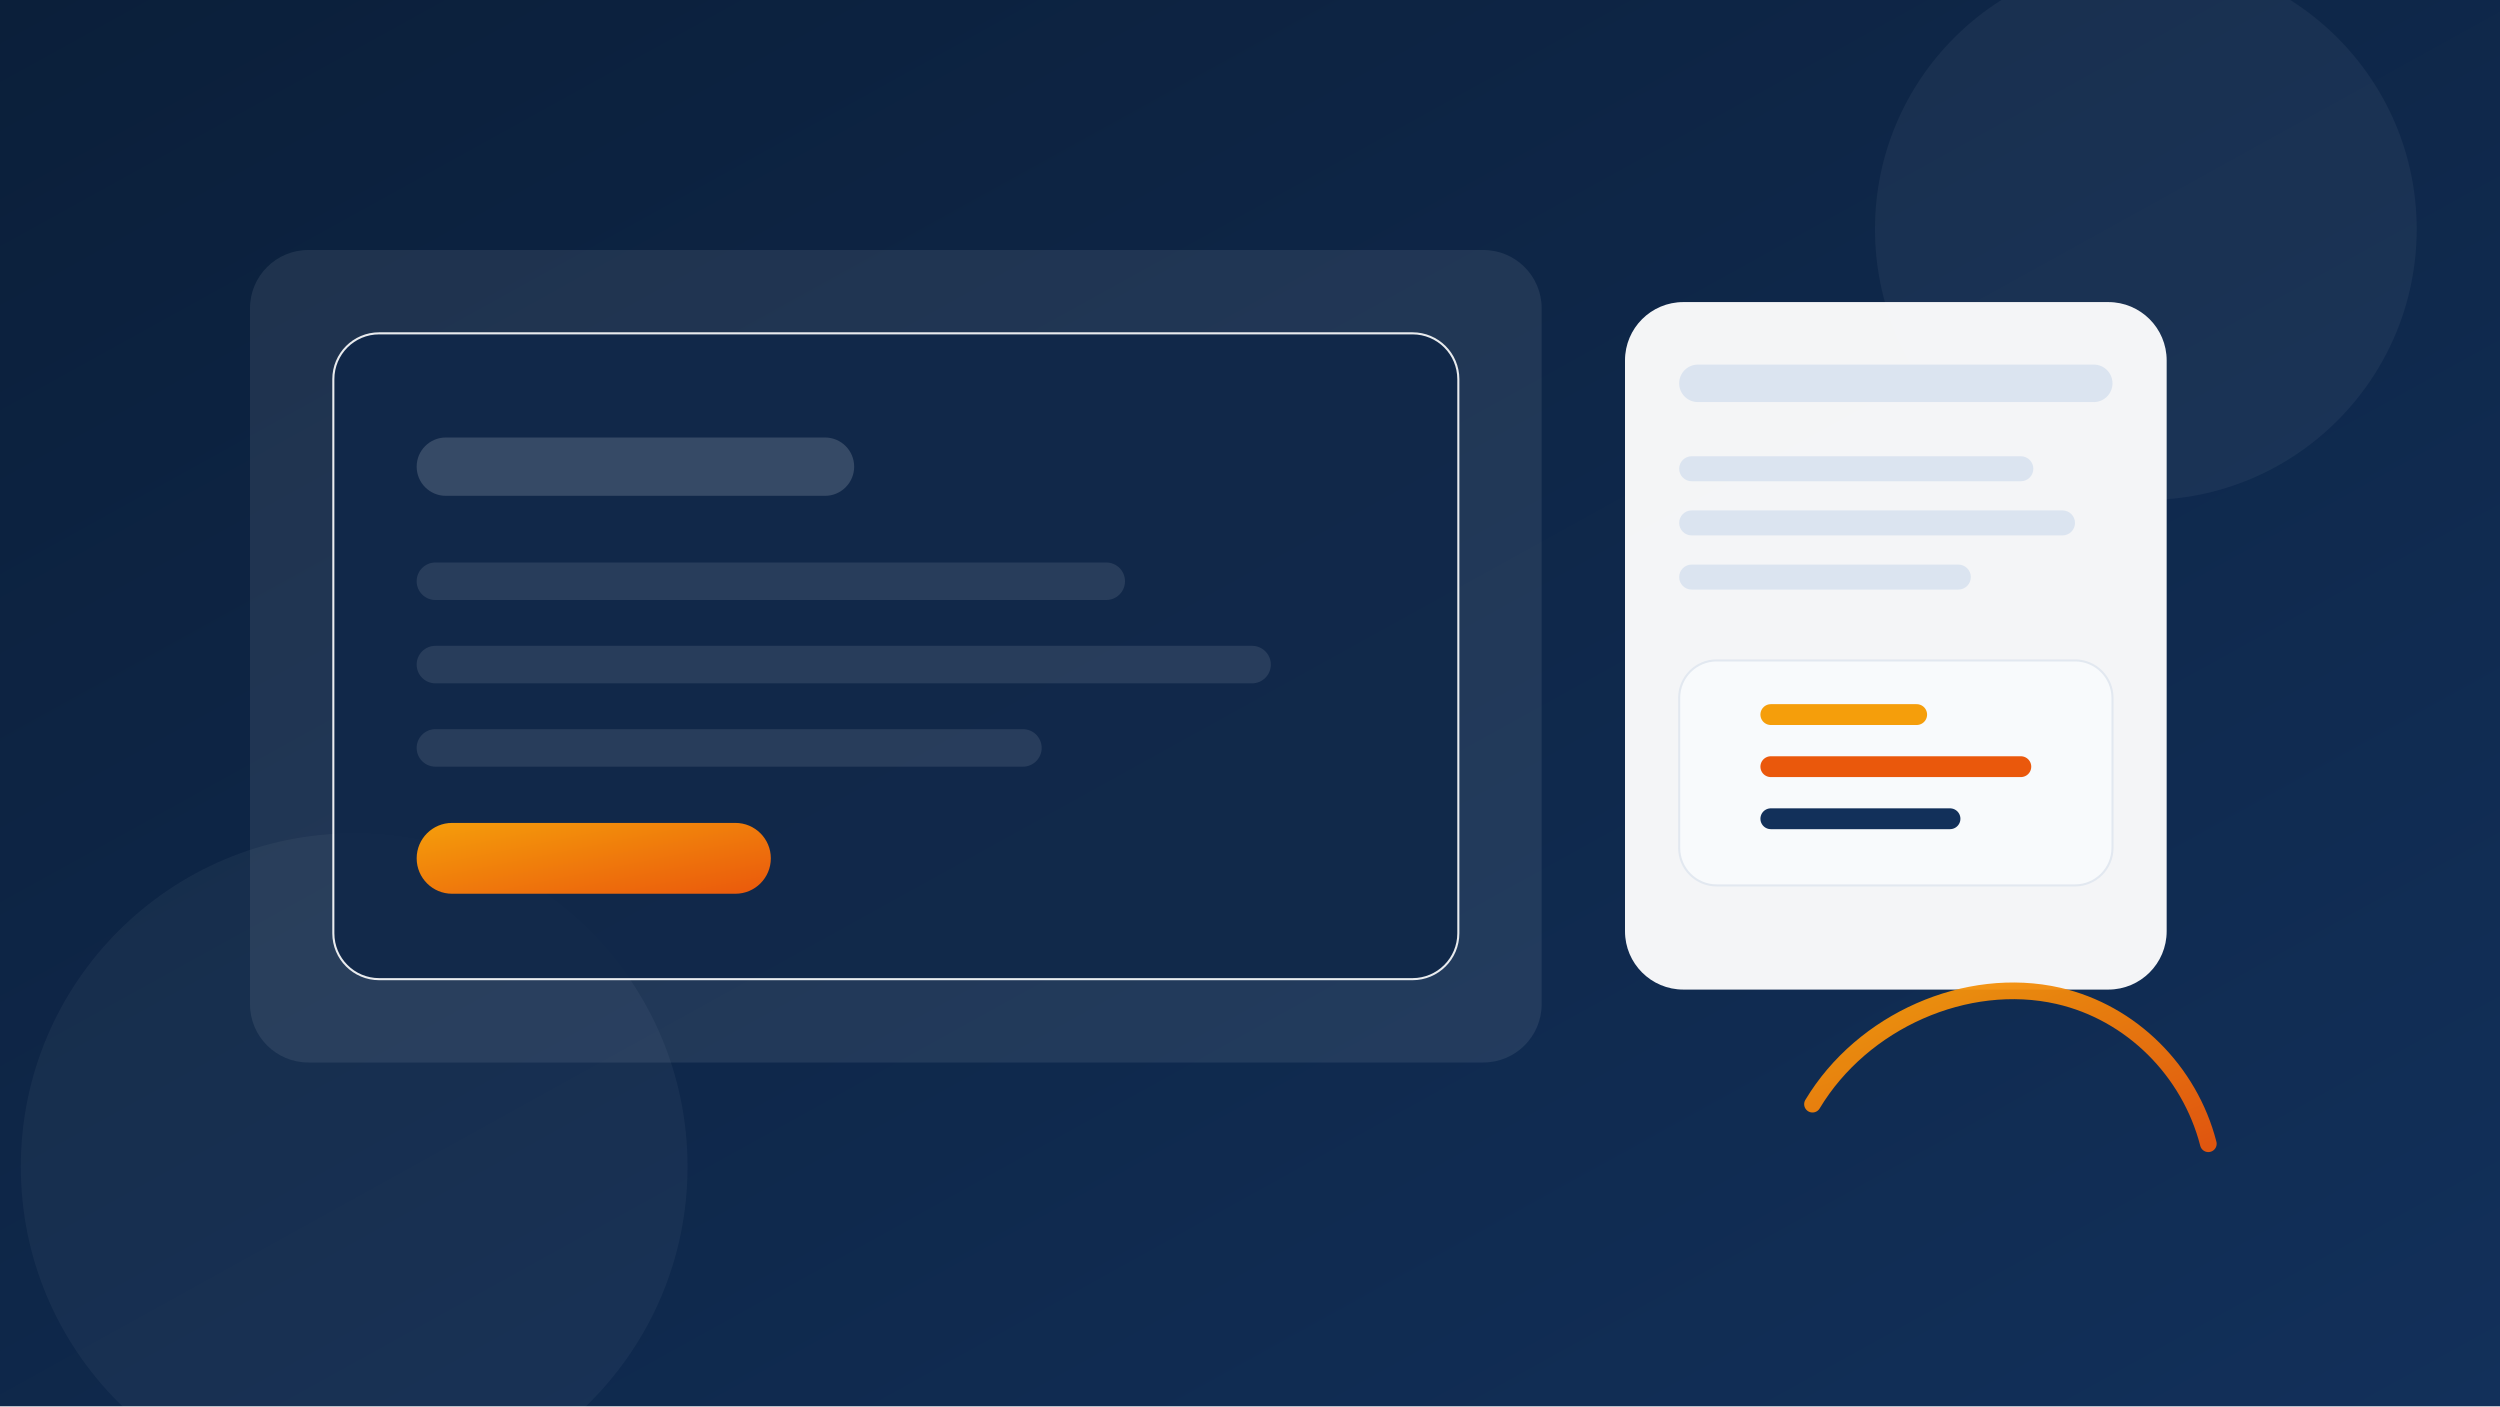
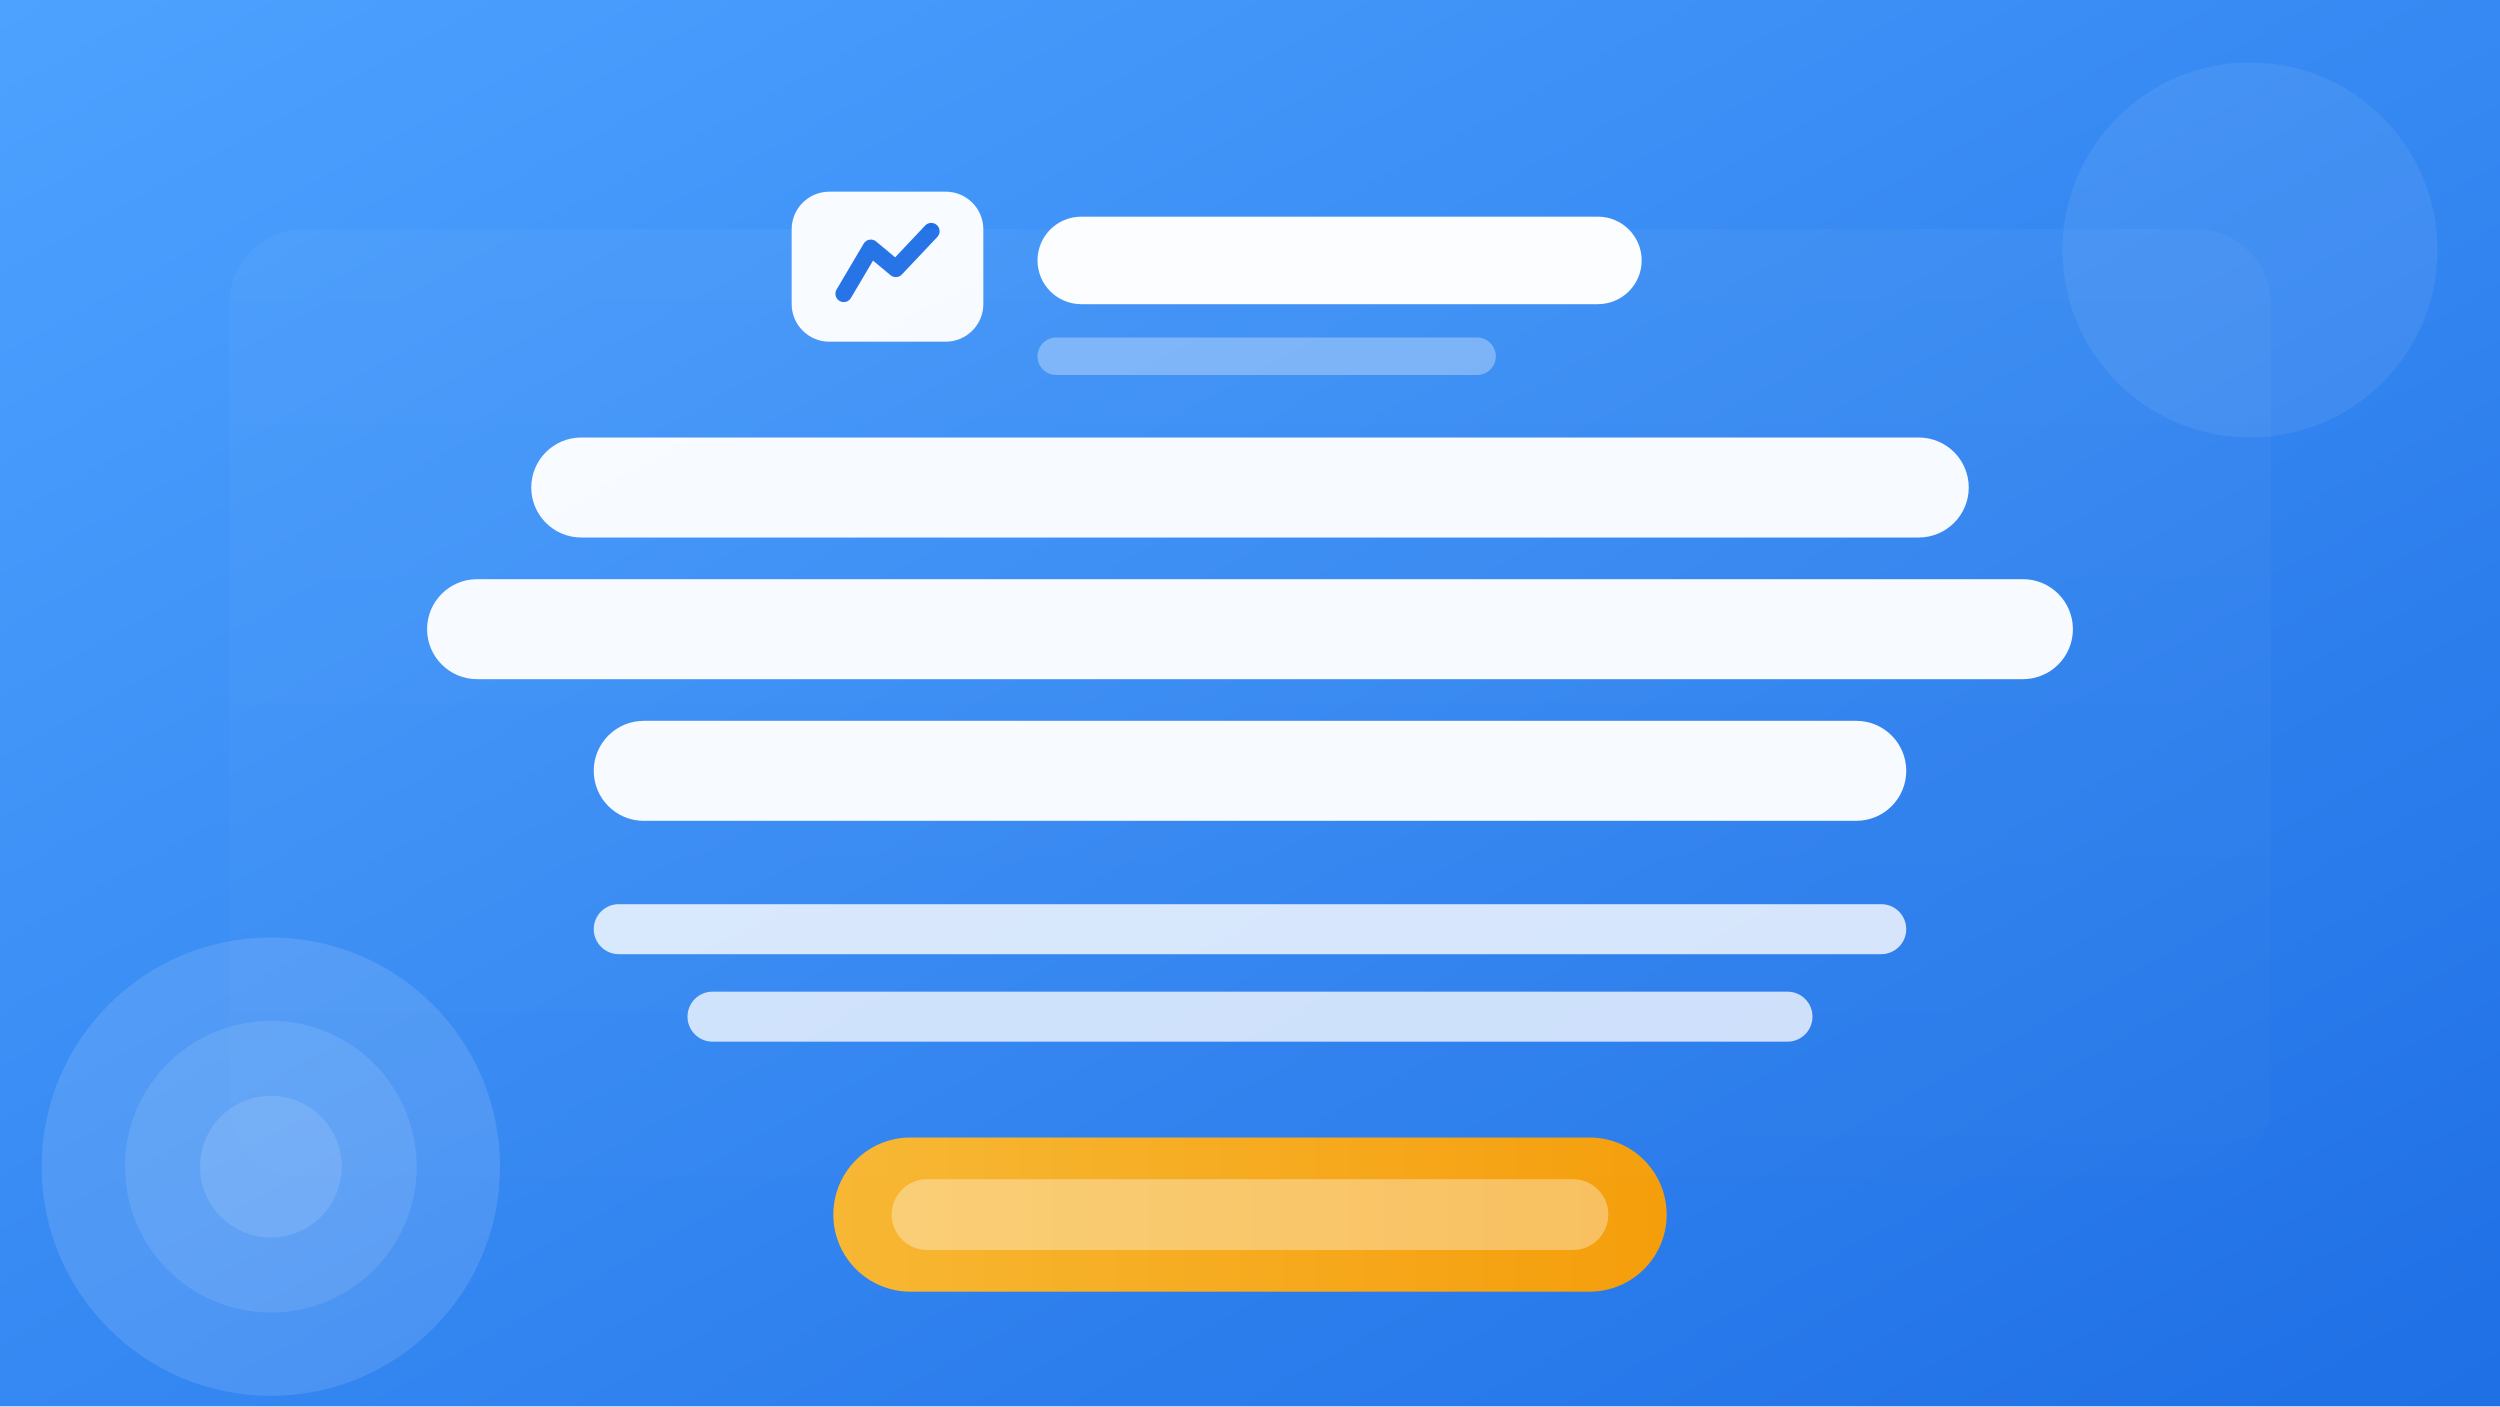
<svg xmlns="http://www.w3.org/2000/svg" viewBox="0 0 1200 675" role="img" aria-labelledby="title desc">
  <defs>
    <linearGradient id="bg" x1="0" y1="0" x2="1" y2="1">
-       <stop offset="0%" stop-color="#0b1f3a" />
-       <stop offset="100%" stop-color="#12305a" />
+       <stop offset="0%" stop-color="#4da2ff" />
+       <stop offset="100%" stop-color="#1f6fe5" />
    </linearGradient>
-     <linearGradient id="accent" x1="0" y1="0" x2="1" y2="1">
-       <stop offset="0%" stop-color="#f59e0b" />
-       <stop offset="100%" stop-color="#ea580c" />
+     <linearGradient id="soft" x1="0" y1="0" x2="0" y2="1">
+       <stop offset="0%" stop-color="#ffffff" stop-opacity="0.16" />
+       <stop offset="100%" stop-color="#ffffff" stop-opacity="0.04" />
+     </linearGradient>
+     <linearGradient id="cta" x1="0" y1="0" x2="1" y2="0">
+       <stop offset="0%" stop-color="#f7b733" />
+       <stop offset="100%" stop-color="#f59e0b" />
    </linearGradient>
  </defs>
  <rect width="1200" height="675" fill="url(#bg)" />
-   <circle cx="1030" cy="110" r="130" fill="#ffffff" opacity="0.05" />
-   <circle cx="170" cy="560" r="160" fill="#ffffff" opacity="0.04" />
-   <rect x="120" y="120" width="620" height="390" rx="28" fill="#ffffff" opacity="0.08" />
-   <rect x="160" y="160" width="540" height="310" rx="22" fill="#0f2748" stroke="#ffffff" opacity="0.9" />
-   <rect x="200" y="210" width="210" height="28" rx="14" fill="#ffffff" opacity="0.16" />
-   <rect x="200" y="270" width="340" height="18" rx="9" fill="#ffffff" opacity="0.10" />
-   <rect x="200" y="310" width="410" height="18" rx="9" fill="#ffffff" opacity="0.10" />
-   <rect x="200" y="350" width="300" height="18" rx="9" fill="#ffffff" opacity="0.10" />
-   <rect x="200" y="395" width="170" height="34" rx="17" fill="url(#accent)" />
-   <g transform="translate(780 145)">
-     <rect width="260" height="330" rx="28" fill="#ffffff" opacity="0.95" />
-     <rect x="26" y="30" width="208" height="18" rx="9" fill="#dbe4f0" />
-     <rect x="26" y="74" width="170" height="12" rx="6" fill="#dbe4f0" />
-     <rect x="26" y="100" width="190" height="12" rx="6" fill="#dbe4f0" />
-     <rect x="26" y="126" width="140" height="12" rx="6" fill="#dbe4f0" />
-     <rect x="26" y="172" width="208" height="108" rx="18" fill="#f8fafc" stroke="#e2e8f0" />
-     <path d="M70 223h120" stroke="#ea580c" stroke-width="10" stroke-linecap="round" />
-     <path d="M70 198h70" stroke="#f59e0b" stroke-width="10" stroke-linecap="round" />
-     <path d="M70 248h86" stroke="#12305a" stroke-width="10" stroke-linecap="round" />
+   <circle cx="130" cy="560" r="110" fill="#ffffff" opacity="0.12" />
+   <circle cx="130" cy="560" r="70" fill="#ffffff" opacity="0.10" />
+   <circle cx="130" cy="560" r="34" fill="#ffffff" opacity="0.12" />
+   <circle cx="1080" cy="120" r="90" fill="#ffffff" opacity="0.07" />
+   <g transform="translate(380 92)">
+     <path d="M0 18c0-9.9 8.1-18 18-18h56c9.9 0 18 8.1 18 18v36c0 9.9-8.1 18-18 18H18C8.1 72 0 63.9 0 54Z" fill="#ffffff" opacity="0.96" />
+     <path d="M25 49l13-22 12 10 17-18" fill="none" stroke="#1f6fe5" stroke-width="8" stroke-linecap="round" stroke-linejoin="round" />
+     <rect x="118" y="12" width="290" height="42" rx="21" fill="#ffffff" opacity="0.98" />
+     <rect x="118" y="70" width="220" height="18" rx="9" fill="#ffffff" opacity="0.32" />
  </g>
-   <g fill="none" stroke="url(#accent)" stroke-width="8" stroke-linecap="round" stroke-linejoin="round" opacity="0.95">
-     <path d="M870 530c24-40 74-62 118-52 35 8 63 36 72 71" />
-     <path d="M905 566h174" />
-     <path d="M970 498v136" />
+   <g transform="translate(0 20)">
+     <rect x="255" y="190" width="690" height="48" rx="24" fill="#ffffff" opacity="0.96" />
+     <rect x="205" y="258" width="790" height="48" rx="24" fill="#ffffff" opacity="0.96" />
+     <rect x="285" y="326" width="630" height="48" rx="24" fill="#ffffff" opacity="0.96" />
+     <rect x="285" y="414" width="630" height="24" rx="12" fill="#ffffff" opacity="0.80" />
+     <rect x="330" y="456" width="540" height="24" rx="12" fill="#ffffff" opacity="0.76" />
+     <rect x="400" y="526" width="400" height="74" rx="37" fill="url(#cta)" />
+     <rect x="428" y="546" width="344" height="34" rx="17" fill="#ffffff" opacity="0.34" />
  </g>
+   <rect x="110" y="110" width="980" height="455" rx="36" fill="url(#soft)" opacity="0.22" />
</svg>
